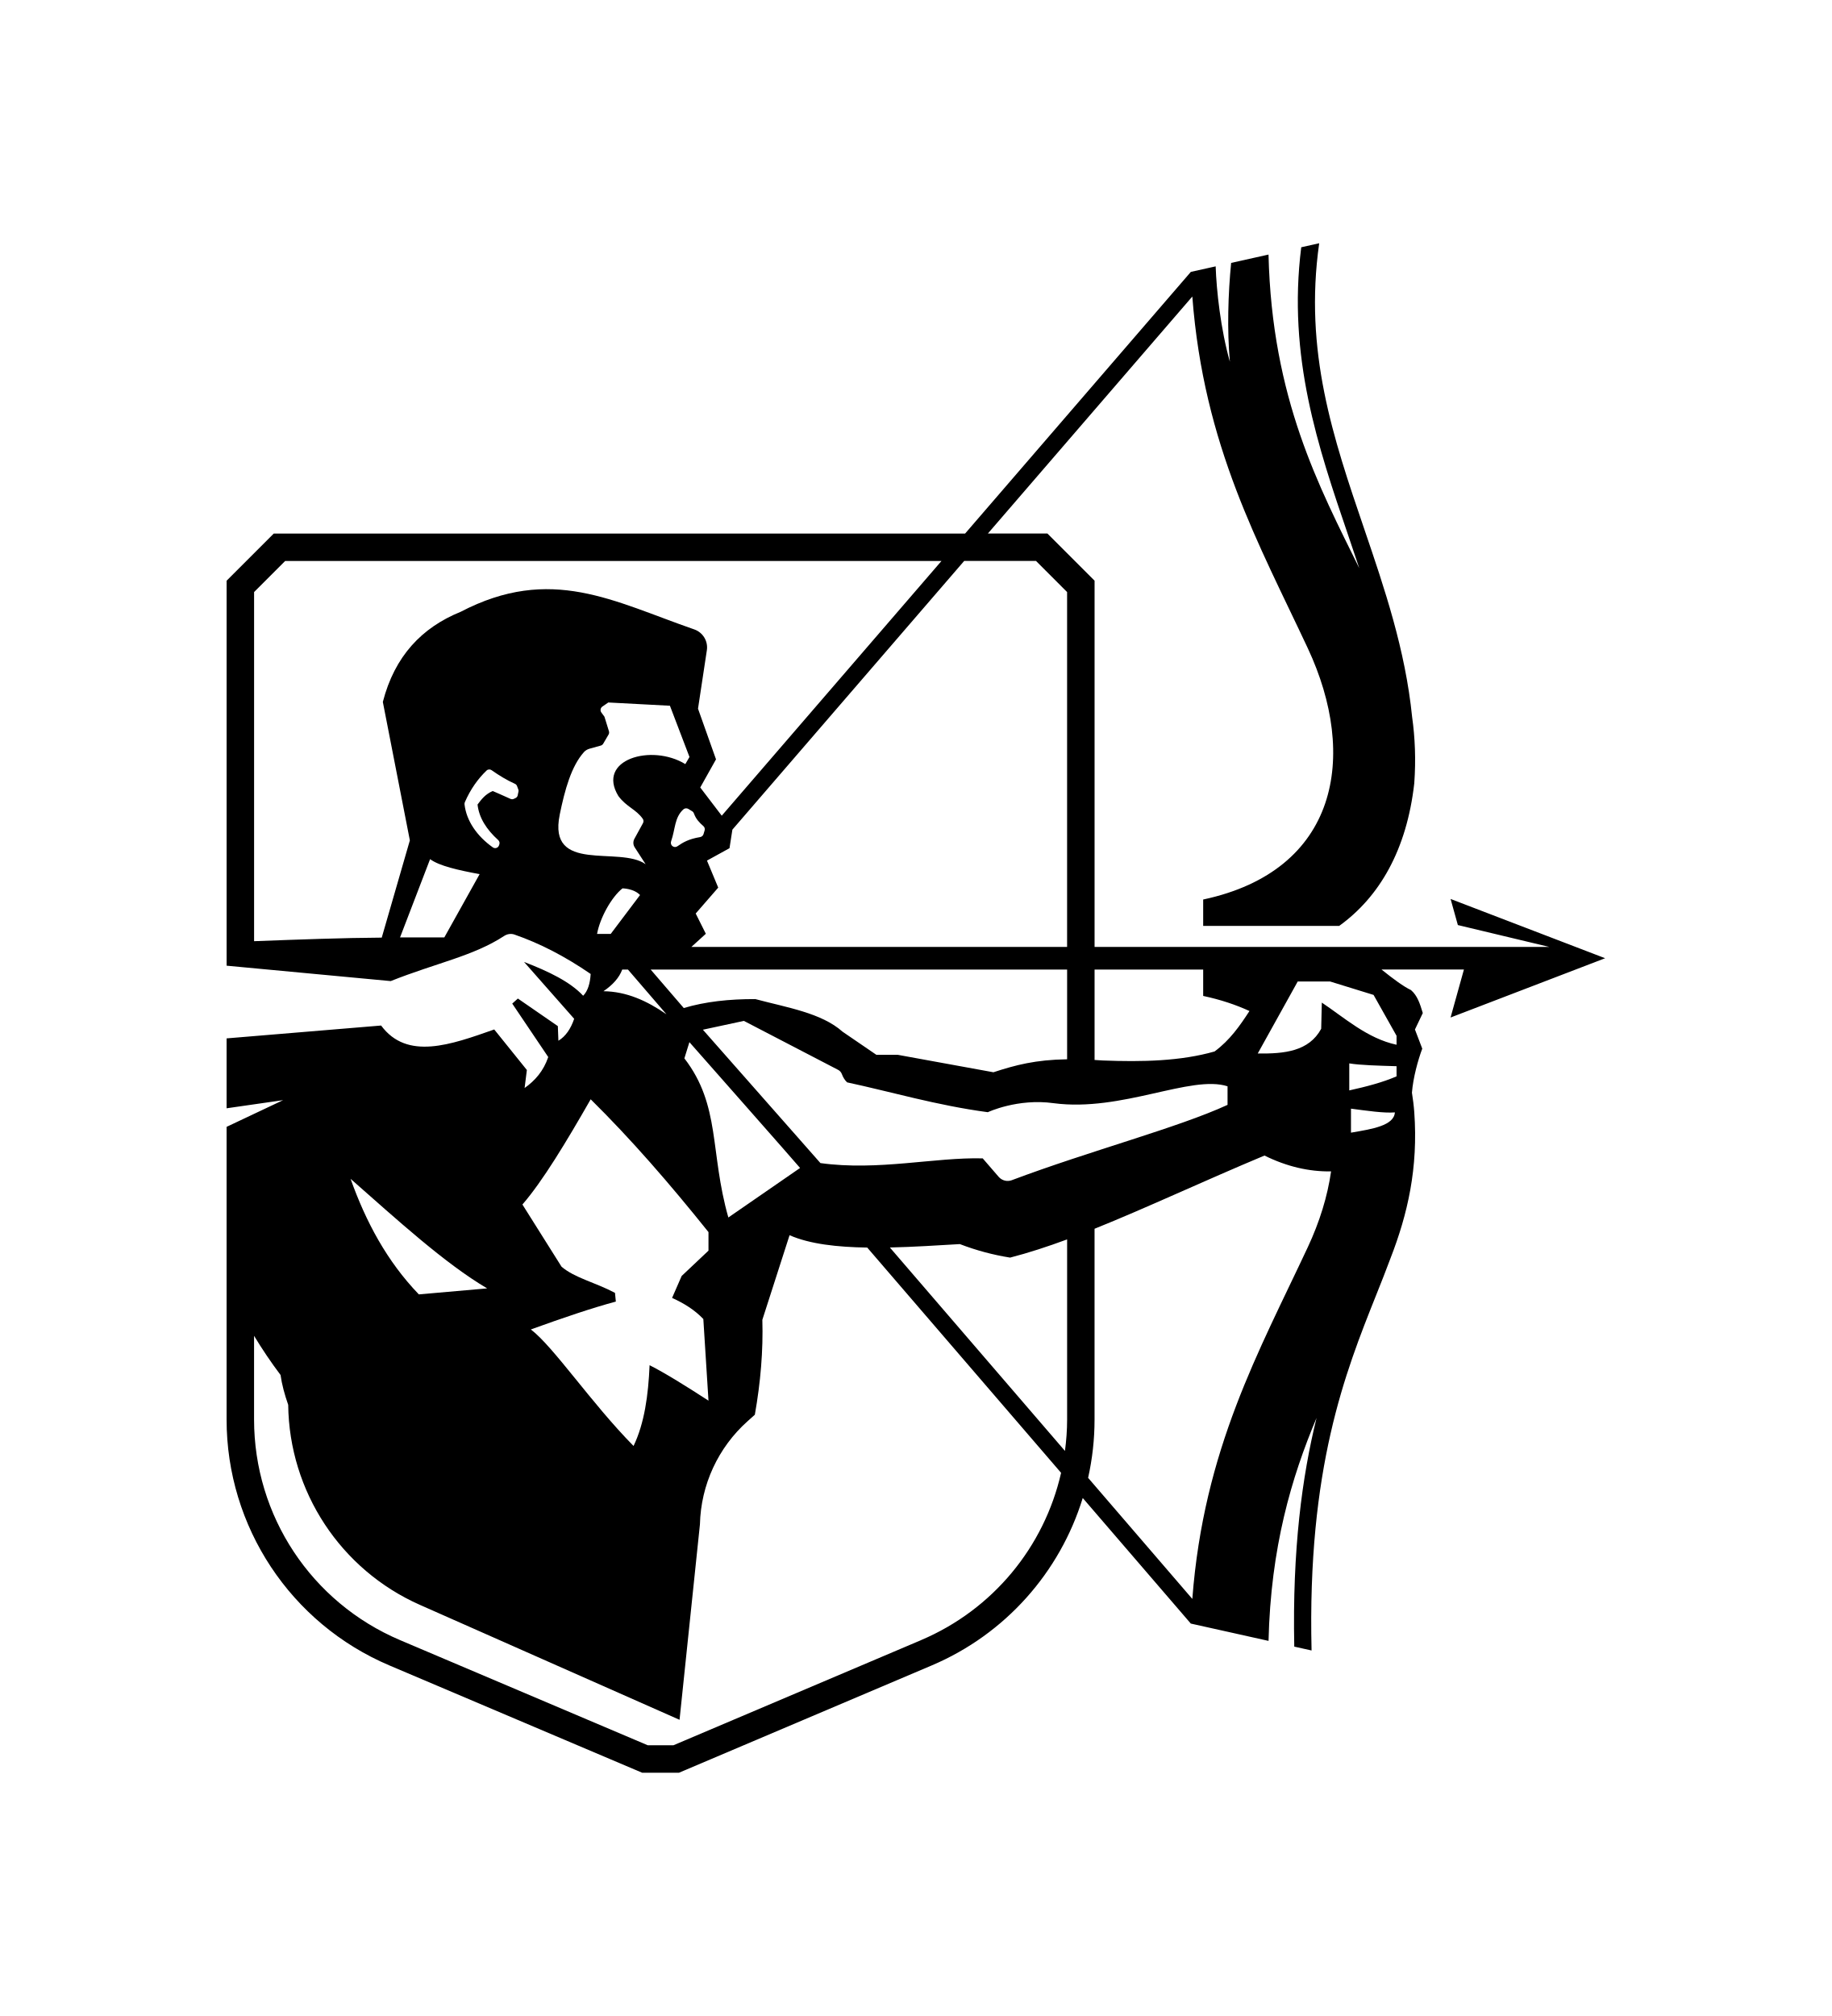
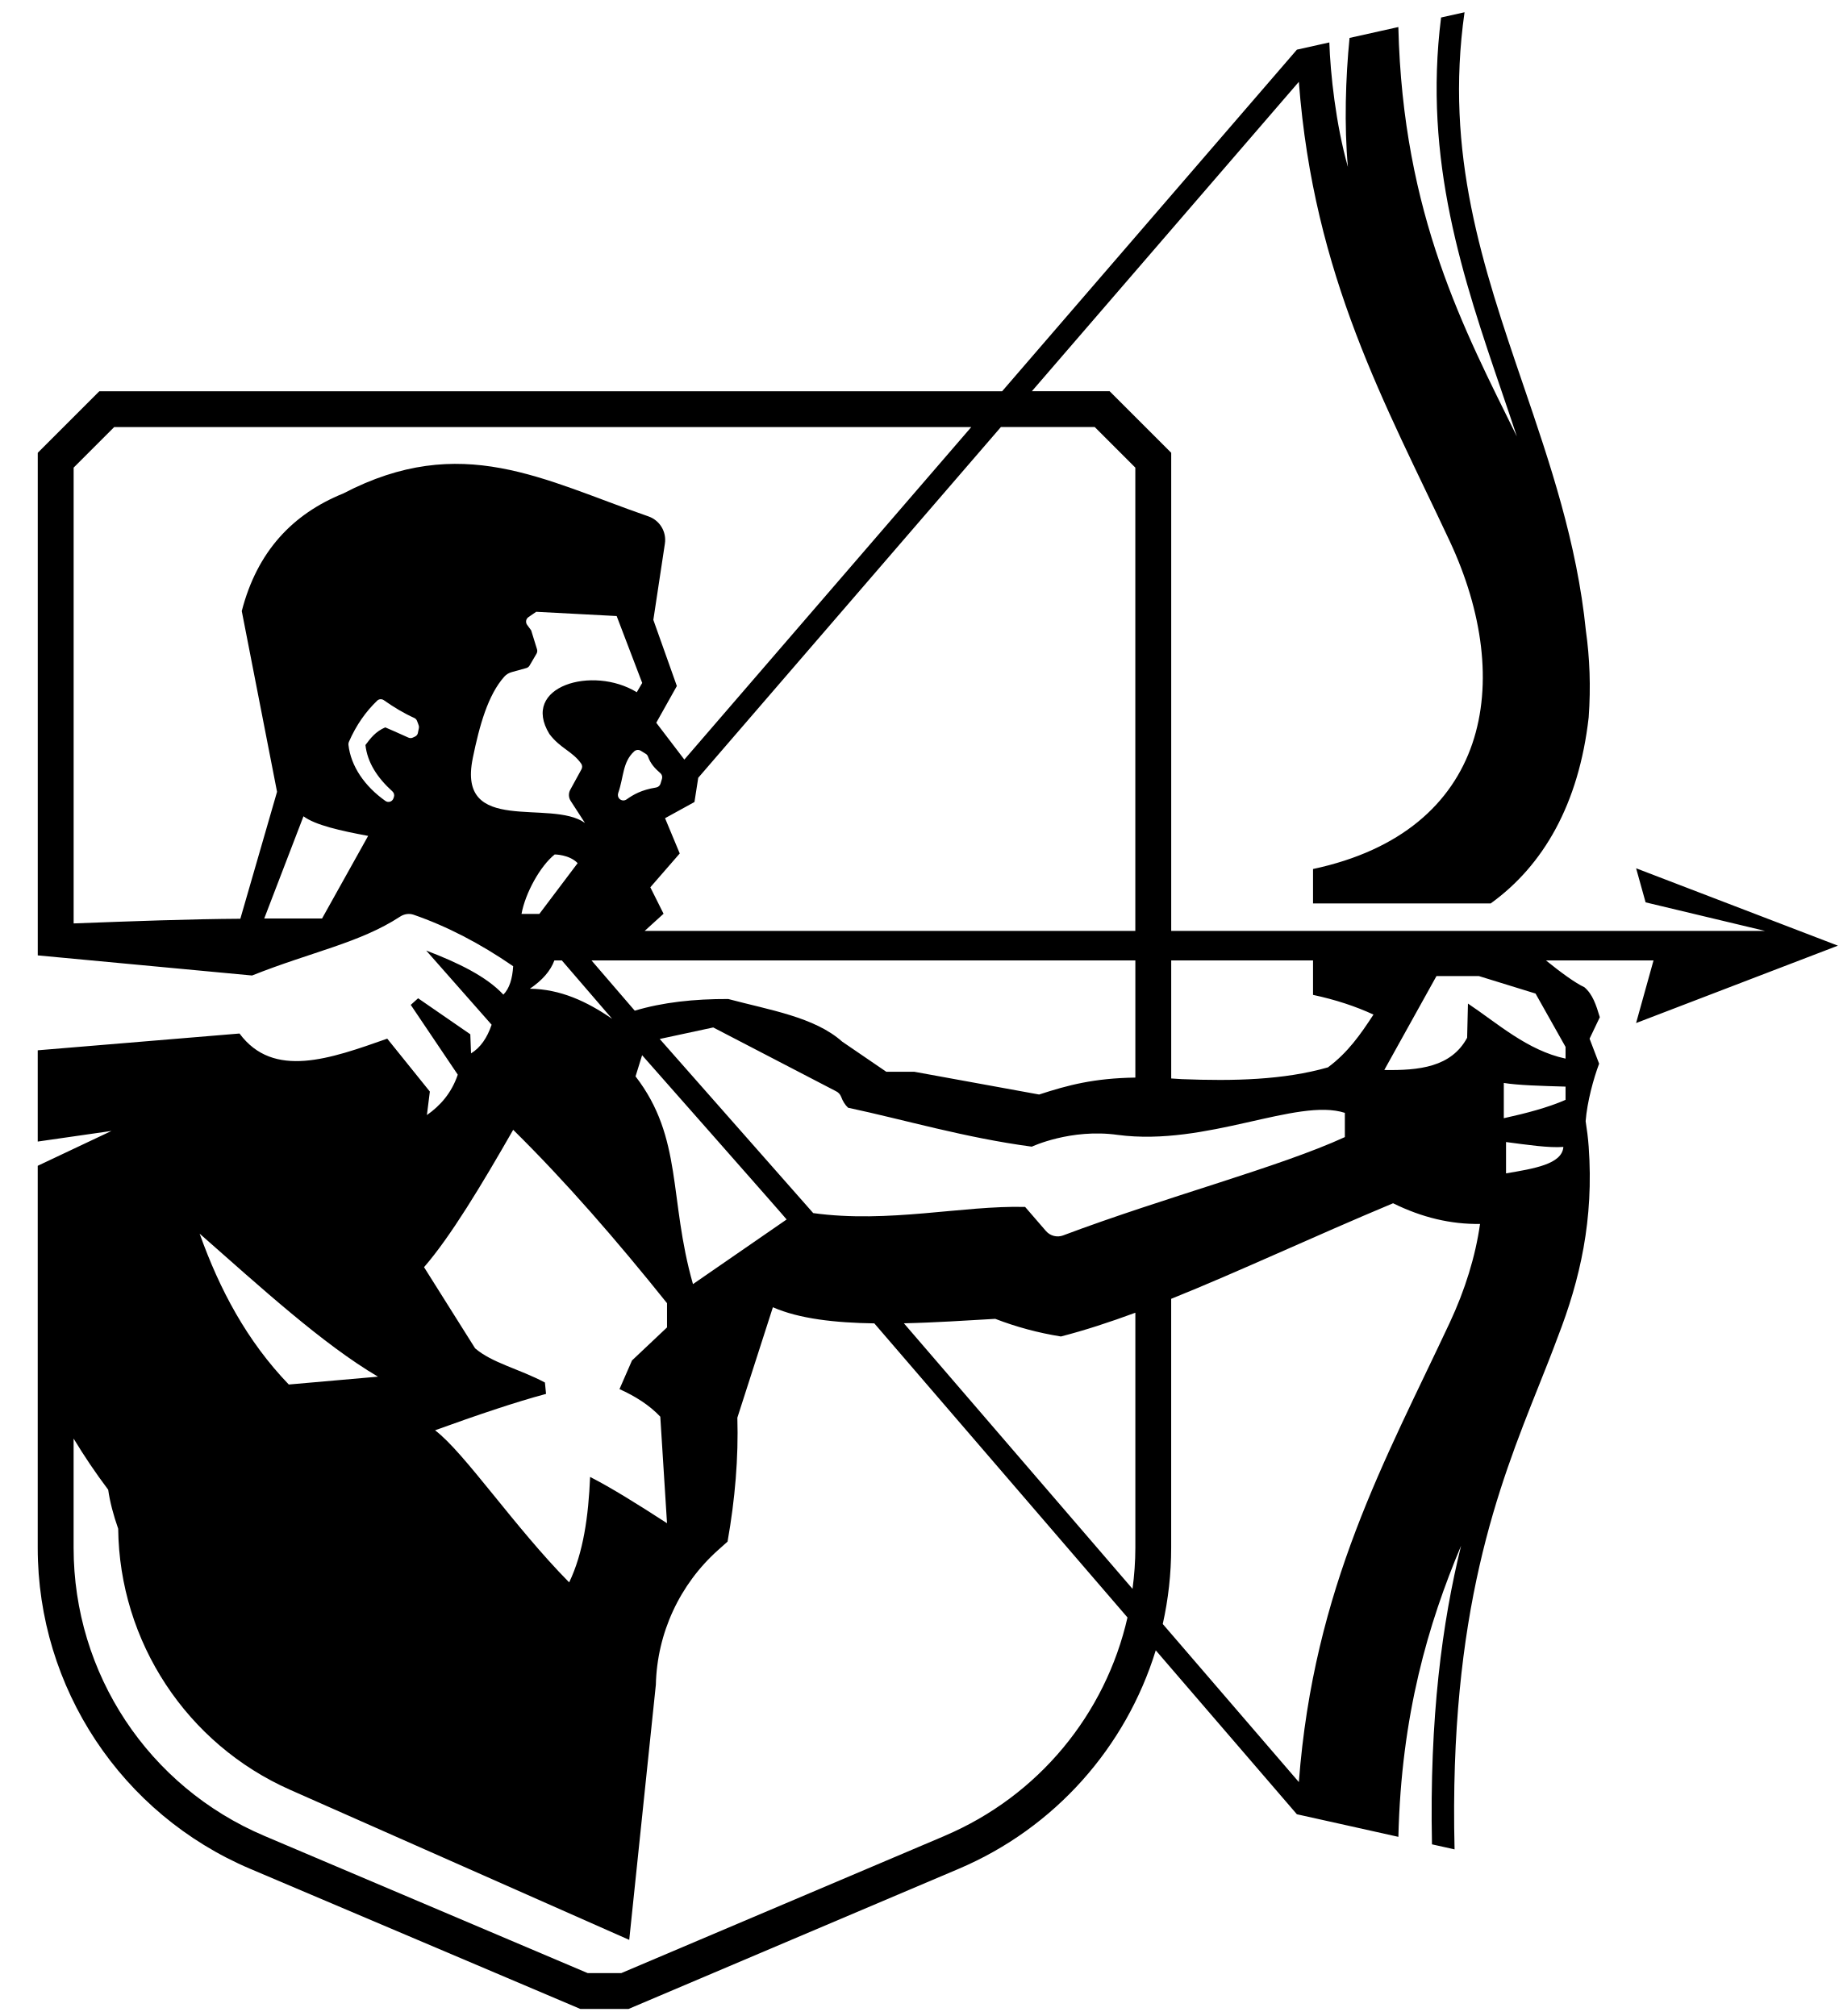
- <svg xmlns="http://www.w3.org/2000/svg" id="Layer_1" data-name="Layer 1" viewBox="0 0 753.92 829.69">
+ <svg xmlns="http://www.w3.org/2000/svg" viewBox="81.37 96.244 579.555 635.543" data-name="Layer 1" id="Layer_1" style="max-height: 500px" width="579.555" height="635.543">
  <path d="M660.66,394.37l-63.62-24.4,2.99,10.74,37.68,9.01h-187.2v-150.74c-7.58-7.58-11.82-11.82-19.4-19.4h-24.52l84.15-97.54c4.69,61.65,27.43,101.78,47.54,144.77,20.77,44.41,12.59,91.51-43.07,103.39v10.86h55.98c16.59-11.95,27.8-31.31,30.9-58.68.7-9.74.32-18.76-.88-27.29-2.8-27.75-11.36-52.9-19.71-77.39-12.8-37.51-24.86-73.05-18.54-117.59l-7.39,1.65c-5.69,45.11,6.95,82.26,19.22,118.24,1.57,4.59,3.13,9.2,4.67,13.85-16.45-33.41-35.94-69.69-37.36-129.08l-.59.13-14.79,3.3c-1.25,12.56-1.71,27.6-.52,40.68-3.81-13.46-5.53-29.44-5.85-39.26l-10.23,2.28s0,0,0,.01h0s-92.9,107.68-92.9,107.68H112.67c-7.58,7.58-11.82,11.82-19.4,19.4v158.44l67.54,6.34c18.78-7.48,34.01-10.28,46.66-18.56,1.26-.83,2.82-1.09,4.25-.6,10.47,3.62,20.93,9.03,31.39,16.23-.24,3.92-1.17,7.02-3.09,8.96-5.29-5.7-14.19-10.03-24.32-13.9l20.62,23.39c-1.4,4.11-3.5,7.22-6.49,9.03l-.23-6.02-16.45-11.35-2.32,2.08,14.82,22c-1.97,5.79-5.46,9.73-9.73,12.74l.93-7.41-13.43-16.68c-17.88,6.29-35.85,12.84-46.56-1.62l-63.6,5.29v28.77l23.26-3.35-23.26,10.99v120.44c0,44.12,26.37,83.96,66.99,101.2l104.05,44.17h15.16l104.05-44.17c30.35-12.88,52.75-38.4,62.13-68.89l44.48,51.68h.01s15.47,3.44,15.47,3.44l16.51,3.68c.91-38.45,9.42-67.2,19.76-91.77-5.93,24.11-10,54.1-9.17,94.13l7.12,1.59c-1.82-75.06,13.89-114.43,26.51-146.07,2.11-5.28,4.14-10.38,6.01-15.43,7.03-18.1,11.41-37.04,9.75-60.06-.2-2.74-.55-5.39-.96-8,.48-6.17,2.51-13.49,4.25-18.13l-3.01-7.88,3.23-6.77c-1.18-3.89-2.23-7.2-4.86-9.45-2.95-1.39-7.24-4.52-12.13-8.46h33.92l-5.5,19.75,63.62-24.4ZM450.51,399.02h44.7v10.86c7.12,1.52,13.44,3.62,19.05,6.21-4.05,6.21-8.06,11.97-14.35,16.64-13.9,3.98-29.72,4.36-46.09,3.71-1.14-.08-2.23-.15-3.31-.21v-37.2ZM426.42,230.88l9.05,9.05,3.73,3.73v146.05h-154.64l5.95-5.41-4.17-8.34,9.27-10.66-4.63-11.12,9.27-5.1,1.19-7.64,95.4-110.58h29.58ZM281.43,414.86l-13.63-15.84h171.41v36.93c-13.08.2-21.22,2.37-30.33,5.34l-39.38-7.18h-8.8l-13.9-9.5c-8.7-7.76-22.94-9.96-35.9-13.43-10.77-.04-20.69,1.05-29.47,3.68ZM283.75,428.9s45.6,51.68,45.55,51.78l-29.52,20.38c-7.7-26.99-3.1-46.02-18.1-65.49l2.07-6.67ZM256.09,399.02h2.36l15.85,18.41c-7.93-5.48-16.34-9.38-25.93-9.49,3.87-2.62,6.5-5.58,7.73-8.92ZM245.74,384.36c1.17-6.51,5.86-15.08,10.46-18.75,0,0,4.61.01,7.23,2.74l-12.07,16.01h-5.61ZM276.22,346.23c1.78-5.11,1.34-9.71,5.01-13.1.57-.53,1.44-.62,2.1-.21l1.59.98c.35.21.59.55.72.94.78,2.22,2.25,3.75,3.86,5.14.51.44.7,1.14.51,1.79l-.46,1.53c-.19.64-.75,1.1-1.41,1.21-4.66.76-7.11,2.22-9.31,3.76-.69.48-1.61.4-2.21-.19h-.01c-.48-.49-.61-1.2-.39-1.84ZM182.87,385.8h-18.22l12.37-32.22c3.74,2.8,11.73,4.57,20.38,6.18l-14.53,26.05ZM213.09,327.29c-.1.51-.44.94-.92,1.16l-.71.33c-.45.21-.96.19-1.4-.02-2.12-1-7.26-3.21-7.26-3.21-3.03,1.28-4.65,3.42-6.25,5.56.61,5.49,3.71,10.29,8.51,14.63.49.45.68,1.14.46,1.77l-.16.45c-.37,1.04-1.63,1.41-2.52.78-6.51-4.61-10.88-10.9-11.65-17.71-.03-.3.02-.62.14-.9,2.32-5.33,5.36-9.59,8.94-13.02.56-.54,1.44-.58,2.08-.13,3.13,2.21,6.32,4.13,9.59,5.6.38.17.68.48.84.86.2.48.45,1.14.59,1.6.07.24.07.5.02.75l-.31,1.49ZM189.53,251.82c-15.91,6.46-27.1,18.22-31.96,37.06l11.12,56.98-11.57,40.02c-15.65.09-34.03.77-52.54,1.47v-143.69l6.39-6.39,6.39-6.39h270.13l-90.43,104.82-8.85-11.61,6.49-11.58-7.41-20.85,3.64-24.04c.57-3.74-1.62-7.35-5.2-8.59-33.17-11.48-58.91-26.67-96.19-7.21ZM230.36,335.32c2.13-10.39,4.79-19.99,9.99-25.8.62-.7,1.46-1.16,2.36-1.41l4.54-1.26c.43-.12.8-.4,1.03-.79l2.19-3.74c.24-.42.3-.92.16-1.38l-1.85-5.98-1.27-1.73c-.57-.79-.39-1.89.42-2.44l2.44-1.68,25.36,1.34,8.05,21.09-1.71,2.93c-13.9-8.53-36.73-1.89-27.55,13.15,3.42,4.58,7.27,5.41,10.05,9.39.36.52.37,1.22.06,1.77l-3.52,6.43c-.61,1.11-.56,2.47.13,3.53l4.49,6.93c-10.82-7.7-40.38,4.11-35.36-20.36ZM243.11,452.41c16.52,16.29,32.62,34.84,48.49,54.66v7.64l-11.04,10.42-3.94,9.03c4.97,2.24,9.38,5.01,12.86,8.69l2.12,33.59c-9.11-5.91-17.67-11.25-24.24-14.59-.52,12.36-2.12,23.9-6.6,33.24-17.37-17.6-32.91-40.84-42.27-47.95,13.05-4.72,25.22-8.86,34.98-11.47l-.35-3.59c-8.34-4.4-16.55-6.12-22-10.77l-16.1-25.59c8.34-9.61,18.08-25.8,28.1-43.31ZM200.49,530.24l-28.1,2.47c-13.22-13.74-21.83-30-28.1-47.56,19.26,16.94,38.77,34.81,56.21,45.09ZM379.11,675l-101.94,43.27h-10.56l-101.94-43.27c-36.51-15.5-60.1-51.14-60.1-90.8v-34.44c3.31,5.46,6.92,10.84,10.9,16.12.55,3.91,1.66,8.04,3.15,12.29.4,35.63,21.57,67.87,54.21,82.32l106.86,47.3,8.39-80.42c.38-16.27,7.5-31.66,19.65-42.5l2.95-2.63c2.38-13.44,3.46-26.47,3.09-39.07l11.2-34.82c8.27,3.65,19.68,4.91,31.97,5.09l79.79,92.71c-6.93,30.46-28.03,56.27-57.63,68.84ZM439.21,584.2c0,4.37-.33,8.68-.89,12.93l-72.06-83.72c9.75-.21,19.7-.88,28.8-1.4,6.7,2.58,13.59,4.43,20.69,5.56,7.52-1.94,15.34-4.49,23.46-7.49v74.12ZM416.48,485.7c-1.93.73-4.1.18-5.45-1.38l-6.56-7.59c-19.64-.52-43.04,5.23-66.79,1.94l-48.38-54.89,16.87-3.63,38.63,20.07c.78.36,1.39,1,1.69,1.81.51,1.37,1.22,2.53,2.17,3.42,17.96,3.84,36.8,9.46,57.91,12.28,0,0,12.28-5.79,27.1-3.71,28.03,3.71,56.52-11.81,71.57-6.95v7.64c-20.44,9.41-56.43,18.83-88.75,30.98ZM538.28,513.26c-20.11,42.99-42.85,83.13-47.54,144.78l-42.89-49.83c1.74-7.78,2.65-15.82,2.65-24.01v-78.5c21.33-8.57,44.61-19.53,69.94-30.13,9.16,4.53,18.3,6.66,27.41,6.52-1.45,10.21-4.7,20.76-9.57,31.17ZM556.04,466.15v-9.88c6.63.87,13.53,1.9,18.07,1.54-.38,5.45-9.33,6.85-18.07,8.34ZM574.8,442.97c-5.59,2.45-12.35,4.22-19.46,5.79v-11.12c4.35.73,11.89.94,19.46,1.16v4.17ZM574.8,426.29v3.68c-12.05-2.57-21.56-11.22-30.76-17.35l-.26,10.78c-5.02,9.29-15.18,10.34-26.11,10.16l16.45-29.62h13.34l17.88,5.52,9.46,16.82Z" />
</svg>
